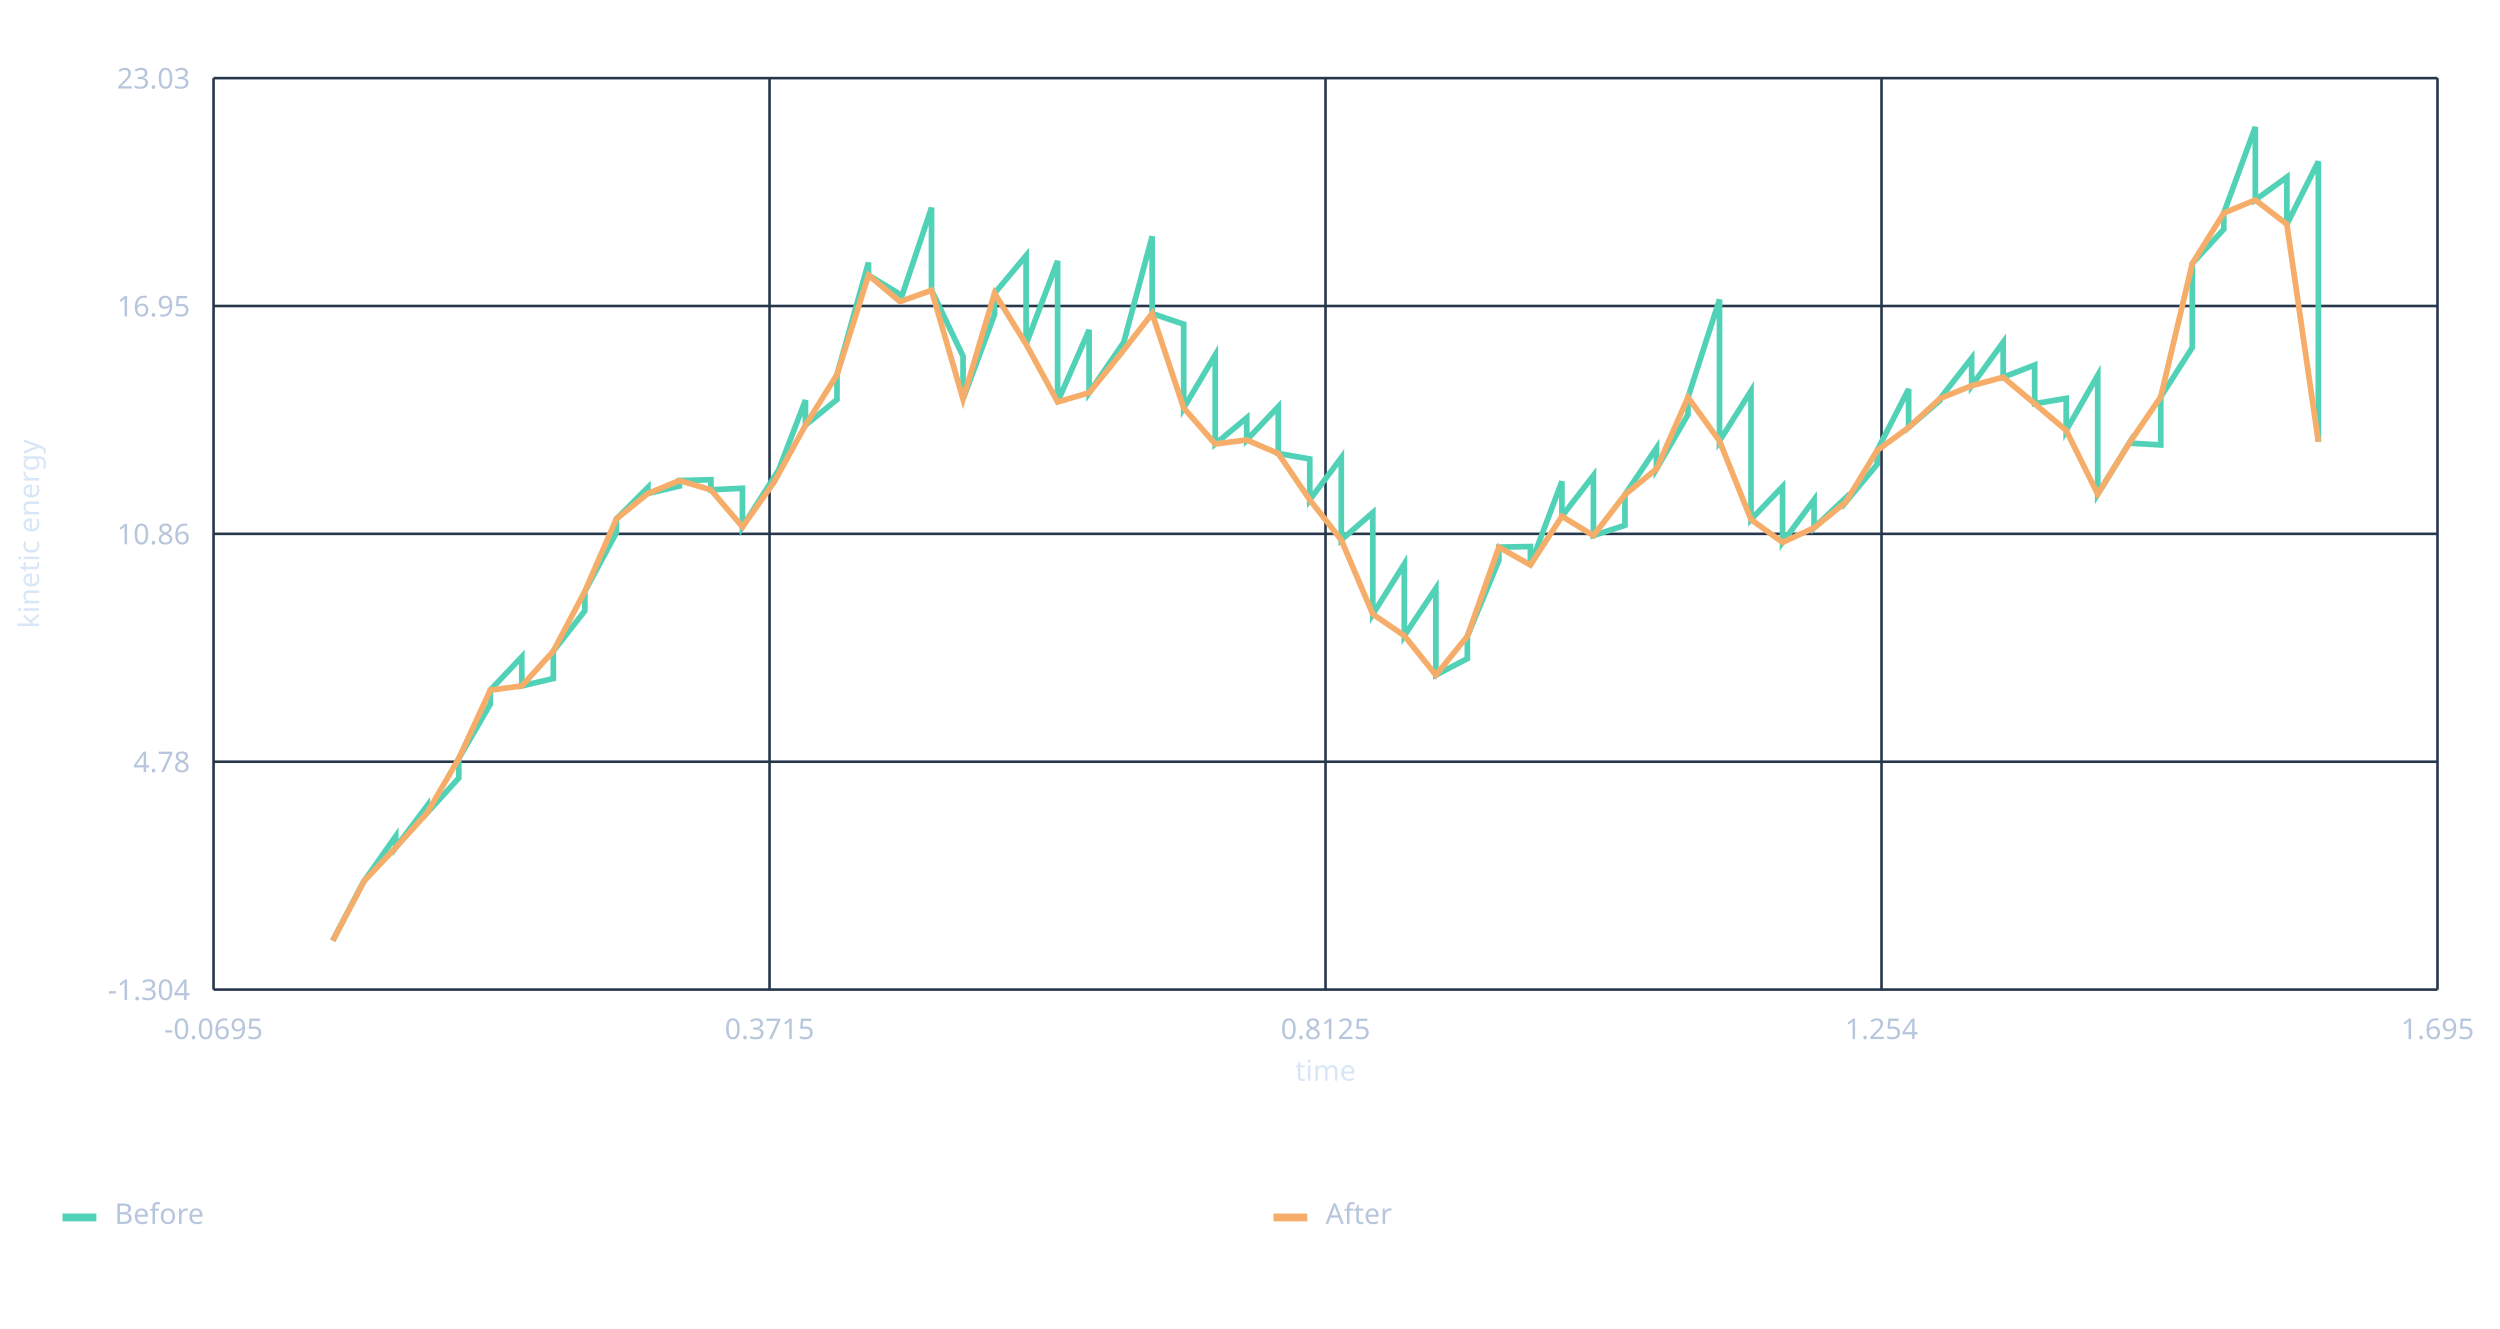
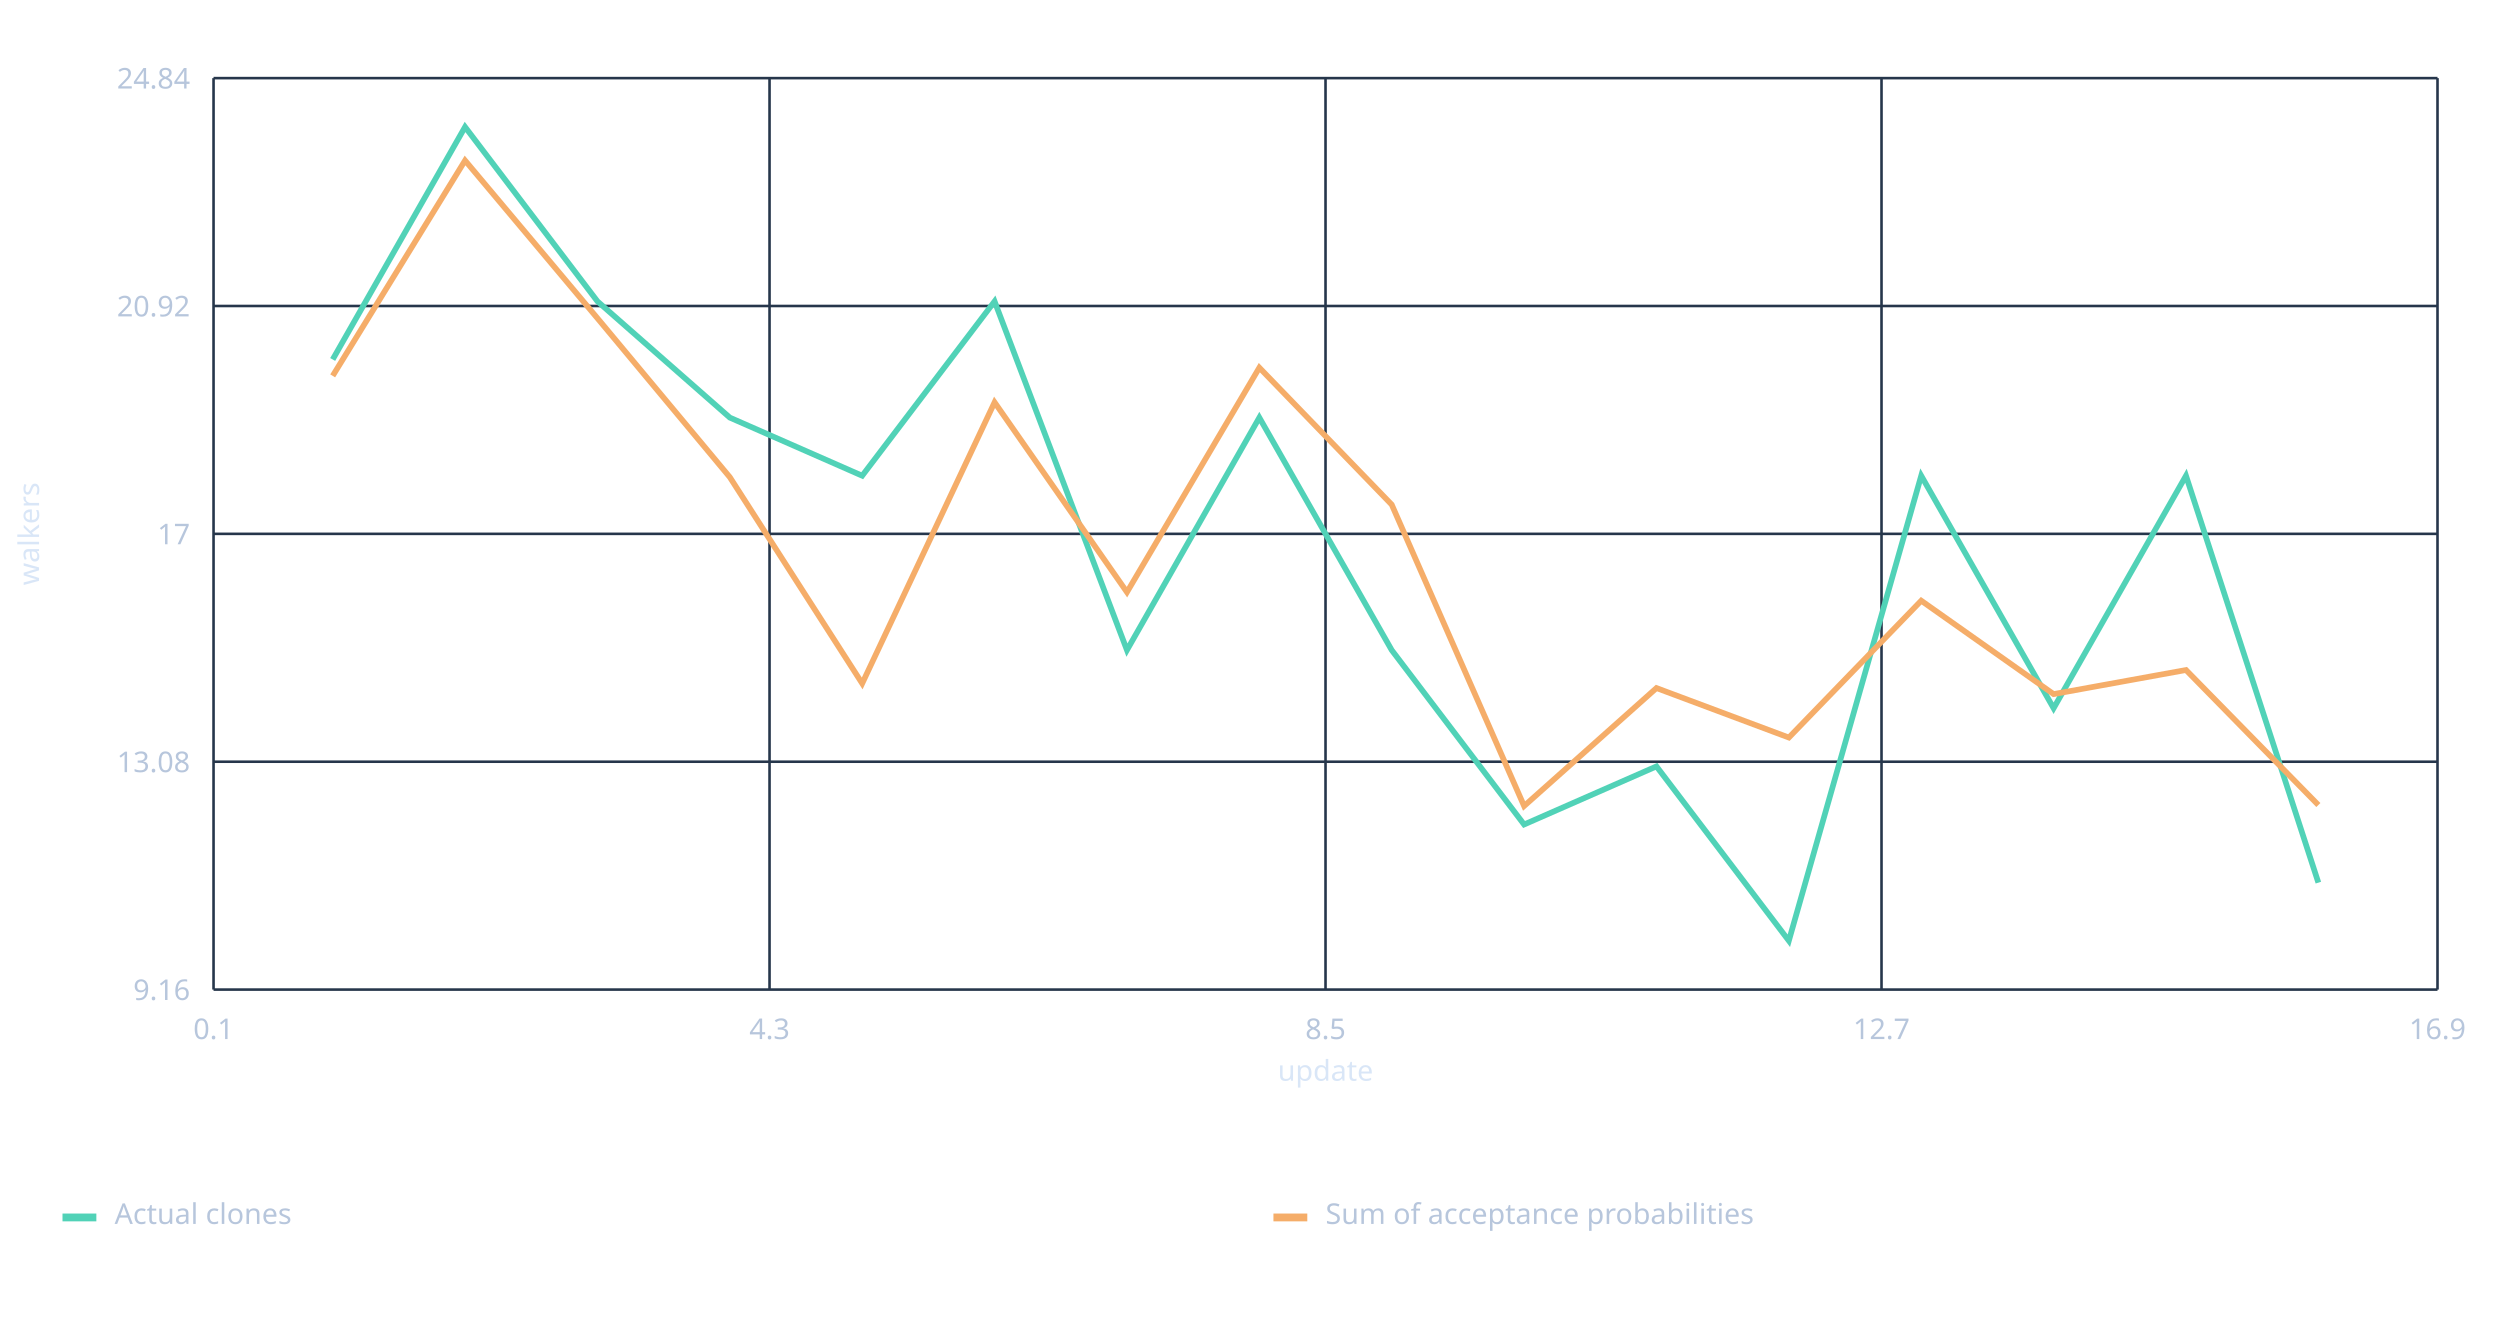
- <svg xmlns="http://www.w3.org/2000/svg" viewBox="0 0 960 510" role="img" aria-label="Executed clone energy change" style="width:100%;height:auto;background:#101b2c">
+ <svg xmlns="http://www.w3.org/2000/svg" viewBox="0 0 960 510" role="img" aria-label="Accepted clones and conditional prediction" style="width:100%;height:auto;background:#101b2c">
  <g font-family="system-ui,sans-serif" font-size="11" fill="#b7c6dc">
    <path d="M82 30V380 M82 380H936" stroke="#26364b" fill="none" />
-     <text x="82" y="399" text-anchor="middle">-0.0695</text>
-     <text x="73" y="384" text-anchor="end">-1.304</text>
+     <text x="82" y="399" text-anchor="middle">0.1</text>
+     <text x="73" y="384" text-anchor="end">9.16</text>
    <path d="M295.5 30V380 M82 292.5H936" stroke="#26364b" fill="none" />
-     <text x="295.5" y="399" text-anchor="middle">0.3715</text>
-     <text x="73" y="296.5" text-anchor="end">4.78</text>
+     <text x="295.5" y="399" text-anchor="middle">4.3</text>
+     <text x="73" y="296.5" text-anchor="end">13.08</text>
    <path d="M509 30V380 M82 205H936" stroke="#26364b" fill="none" />
-     <text x="509" y="399" text-anchor="middle">0.8125</text>
-     <text x="73" y="209" text-anchor="end">10.86</text>
+     <text x="509" y="399" text-anchor="middle">8.5</text>
+     <text x="73" y="209" text-anchor="end">17</text>
    <path d="M722.5 30V380 M82 117.5H936" stroke="#26364b" fill="none" />
-     <text x="722.5" y="399" text-anchor="middle">1.254</text>
-     <text x="73" y="121.5" text-anchor="end">16.95</text>
+     <text x="722.5" y="399" text-anchor="middle">12.7</text>
+     <text x="73" y="121.5" text-anchor="end">20.92</text>
    <path d="M936 30V380 M82 30H936" stroke="#26364b" fill="none" />
-     <text x="936" y="399" text-anchor="middle">1.695</text>
-     <text x="73" y="34" text-anchor="end">23.03</text>
+     <text x="936" y="399" text-anchor="middle">16.9</text>
+     <text x="73" y="34" text-anchor="end">24.84</text>
    <svg x="82" y="30" width="854" height="350" viewBox="82 30 854 350" overflow="hidden">
-       <path d="M127.750 361.250L127.750 361.250L139.853 338.094L139.853 338.264L151.956 321.103L151.956 325.456L164.060 309.327L164.060 312.086L176.163 298.788L176.163 291.262L188.266 270.435L188.266 265.015L200.369 252.221L200.369 263.392L212.472 260.557L212.472 250.032L224.575 234.551L224.575 227.088L236.679 204.567L236.679 199.286L248.782 187.182L248.782 189.509L260.885 186.640L260.885 184.533L272.988 184.217L272.988 188.090L285.091 187.494L285.091 202.331L297.194 183.311L297.194 185.210L309.298 153.656L309.298 163.282L321.401 153.421L321.401 143.877L333.504 100.781L333.504 105.676L345.607 113.010L345.607 115.805L357.710 79.752L357.710 111.466L369.813 136.814L369.813 153.251L381.917 120.712L381.917 112.624L394.020 98.154L394.020 132.163L406.123 100.201L406.123 154.341L418.226 126.677L418.226 150.824L430.329 133.185L430.329 135.902L442.433 90.746L442.433 120.387L454.536 124.503L454.536 156.652L466.639 136.328L466.639 170.476L478.742 160.454L478.742 168.947L490.845 156.195L490.845 174.141L502.948 176.242L502.948 191.940L515.052 175.739L515.052 207.338L527.155 196.849L527.155 235.832L539.258 216.555L539.258 244.103L551.361 225.937L551.361 259.227L563.464 252.894L563.464 244.306L575.567 215.180L575.567 210.104L587.671 209.875L587.671 216.968L599.774 184.859L599.774 198.239L611.877 182.600L611.877 205.659L623.980 201.711L623.980 189.939L636.083 172.024L636.083 180.076L648.187 159.206L648.187 152.595L660.290 115.013L660.290 169.329L672.393 150.112L672.393 199.473L684.496 186.844L684.496 208.262L696.599 191.908L696.599 202.682L708.702 191.192L708.702 192.882L720.806 178.341L720.806 173.000L732.909 149.399L732.909 164.154L745.012 153.699L745.012 152.996L757.115 137.517L757.115 148.109L769.218 131.402L769.218 144.852L781.321 140.165L781.321 155.016L793.425 152.981L793.425 165.280L805.528 144.137L805.528 189.750L817.631 170.141L817.631 170.161L829.734 170.848L829.734 152.372L841.837 133.430L841.837 101.191L853.940 88.006L853.940 81.790L866.044 48.750L866.044 76.781L878.147 68.011L878.147 86.119L890.250 62.018L890.250 169.631" stroke="#51d2b7" stroke-width="2.2" fill="none" />
-       <path d="M127.750 361.250L127.750 361.250L139.853 338.264L139.853 338.264L151.956 325.456L151.956 325.456L164.060 312.086L164.060 312.086L176.163 291.262L176.163 291.262L188.266 265.015L188.266 265.015L200.369 263.392L200.369 263.392L212.472 250.032L212.472 250.032L224.575 227.088L224.575 227.088L236.679 199.286L236.679 199.286L248.782 189.509L248.782 189.509L260.885 184.533L260.885 184.533L272.988 188.090L272.988 188.090L285.091 202.331L285.091 202.331L297.194 185.210L297.194 185.210L309.298 163.282L309.298 163.282L321.401 143.877L321.401 143.877L333.504 105.676L333.504 105.676L345.607 115.805L345.607 115.805L357.710 111.466L357.710 111.466L369.813 153.251L369.813 153.251L381.917 112.624L381.917 112.624L394.020 132.163L394.020 132.163L406.123 154.341L406.123 154.341L418.226 150.824L418.226 150.824L430.329 135.902L430.329 135.902L442.433 120.387L442.433 120.387L454.536 156.652L454.536 156.652L466.639 170.476L466.639 170.476L478.742 168.947L478.742 168.947L490.845 174.141L490.845 174.141L502.948 191.940L502.948 191.940L515.052 207.338L515.052 207.338L527.155 235.832L527.155 235.832L539.258 244.103L539.258 244.103L551.361 259.227L551.361 259.227L563.464 244.306L563.464 244.306L575.567 210.104L575.567 210.104L587.671 216.968L587.671 216.968L599.774 198.239L599.774 198.239L611.877 205.659L611.877 205.659L623.980 189.939L623.980 189.939L636.083 180.076L636.083 180.076L648.187 152.595L648.187 152.595L660.290 169.329L660.290 169.329L672.393 199.473L672.393 199.473L684.496 208.262L684.496 208.262L696.599 202.682L696.599 202.682L708.702 192.882L708.702 192.882L720.806 173.000L720.806 173.000L732.909 164.154L732.909 164.154L745.012 152.996L745.012 152.996L757.115 148.109L757.115 148.109L769.218 144.852L769.218 144.852L781.321 155.016L781.321 155.016L793.425 165.280L793.425 165.280L805.528 189.750L805.528 189.750L817.631 170.161L817.631 170.161L829.734 152.372L829.734 152.372L841.837 101.191L841.837 101.191L853.940 81.790L853.940 81.790L866.044 76.781L866.044 76.781L878.147 86.119L878.147 86.119L890.250 169.631L890.250 169.631" stroke="#f5ad69" stroke-width="2.2" fill="none" />
+       <path d="M127.750 138.036L178.583 48.750L229.417 115.714L280.250 160.357L331.083 182.679L381.917 115.714L432.750 249.643L483.583 160.357L534.417 249.643L585.250 316.607L636.083 294.286L686.917 361.250L737.750 182.679L788.583 271.964L839.417 182.679L890.250 338.929" stroke="#51d2b7" stroke-width="2.2" fill="none" />
+       <path d="M127.750 144.333L178.583 61.625L229.417 122.205L280.250 183.239L331.083 262.449L381.917 154.486L432.750 227.391L483.583 141.181L534.417 193.768L585.250 309.518L636.083 264.210L686.917 283.219L737.750 230.666L788.583 266.532L839.417 257.281L890.250 309.132" stroke="#f5ad69" stroke-width="2.2" fill="none" />
    </svg>
-     <text x="509" y="415" text-anchor="middle" fill="#d9e6f7">time</text>
-     <text transform="translate(15 205) rotate(-90)" text-anchor="middle" fill="#d9e6f7">kinetic energy</text>
+     <text x="509" y="415" text-anchor="middle" fill="#d9e6f7">update</text>
+     <text transform="translate(15 205) rotate(-90)" text-anchor="middle" fill="#d9e6f7">walkers</text>
  </g>
  <g transform="translate(24 470)">
    <rect width="13" height="3" y="-4" fill="#51d2b7" />
    <text fill="#b7c6dc" font-family="system-ui,sans-serif" font-size="11">
-       <tspan x="20" dy="0">Before</tspan>
+       <tspan x="20" dy="0">Actual clones</tspan>
    </text>
  </g>
  <g transform="translate(489 470)">
    <rect width="13" height="3" y="-4" fill="#f5ad69" />
    <text fill="#b7c6dc" font-family="system-ui,sans-serif" font-size="11">
-       <tspan x="20" dy="0">After</tspan>
+       <tspan x="20" dy="0">Sum of acceptance probabilities</tspan>
    </text>
  </g>
</svg>
